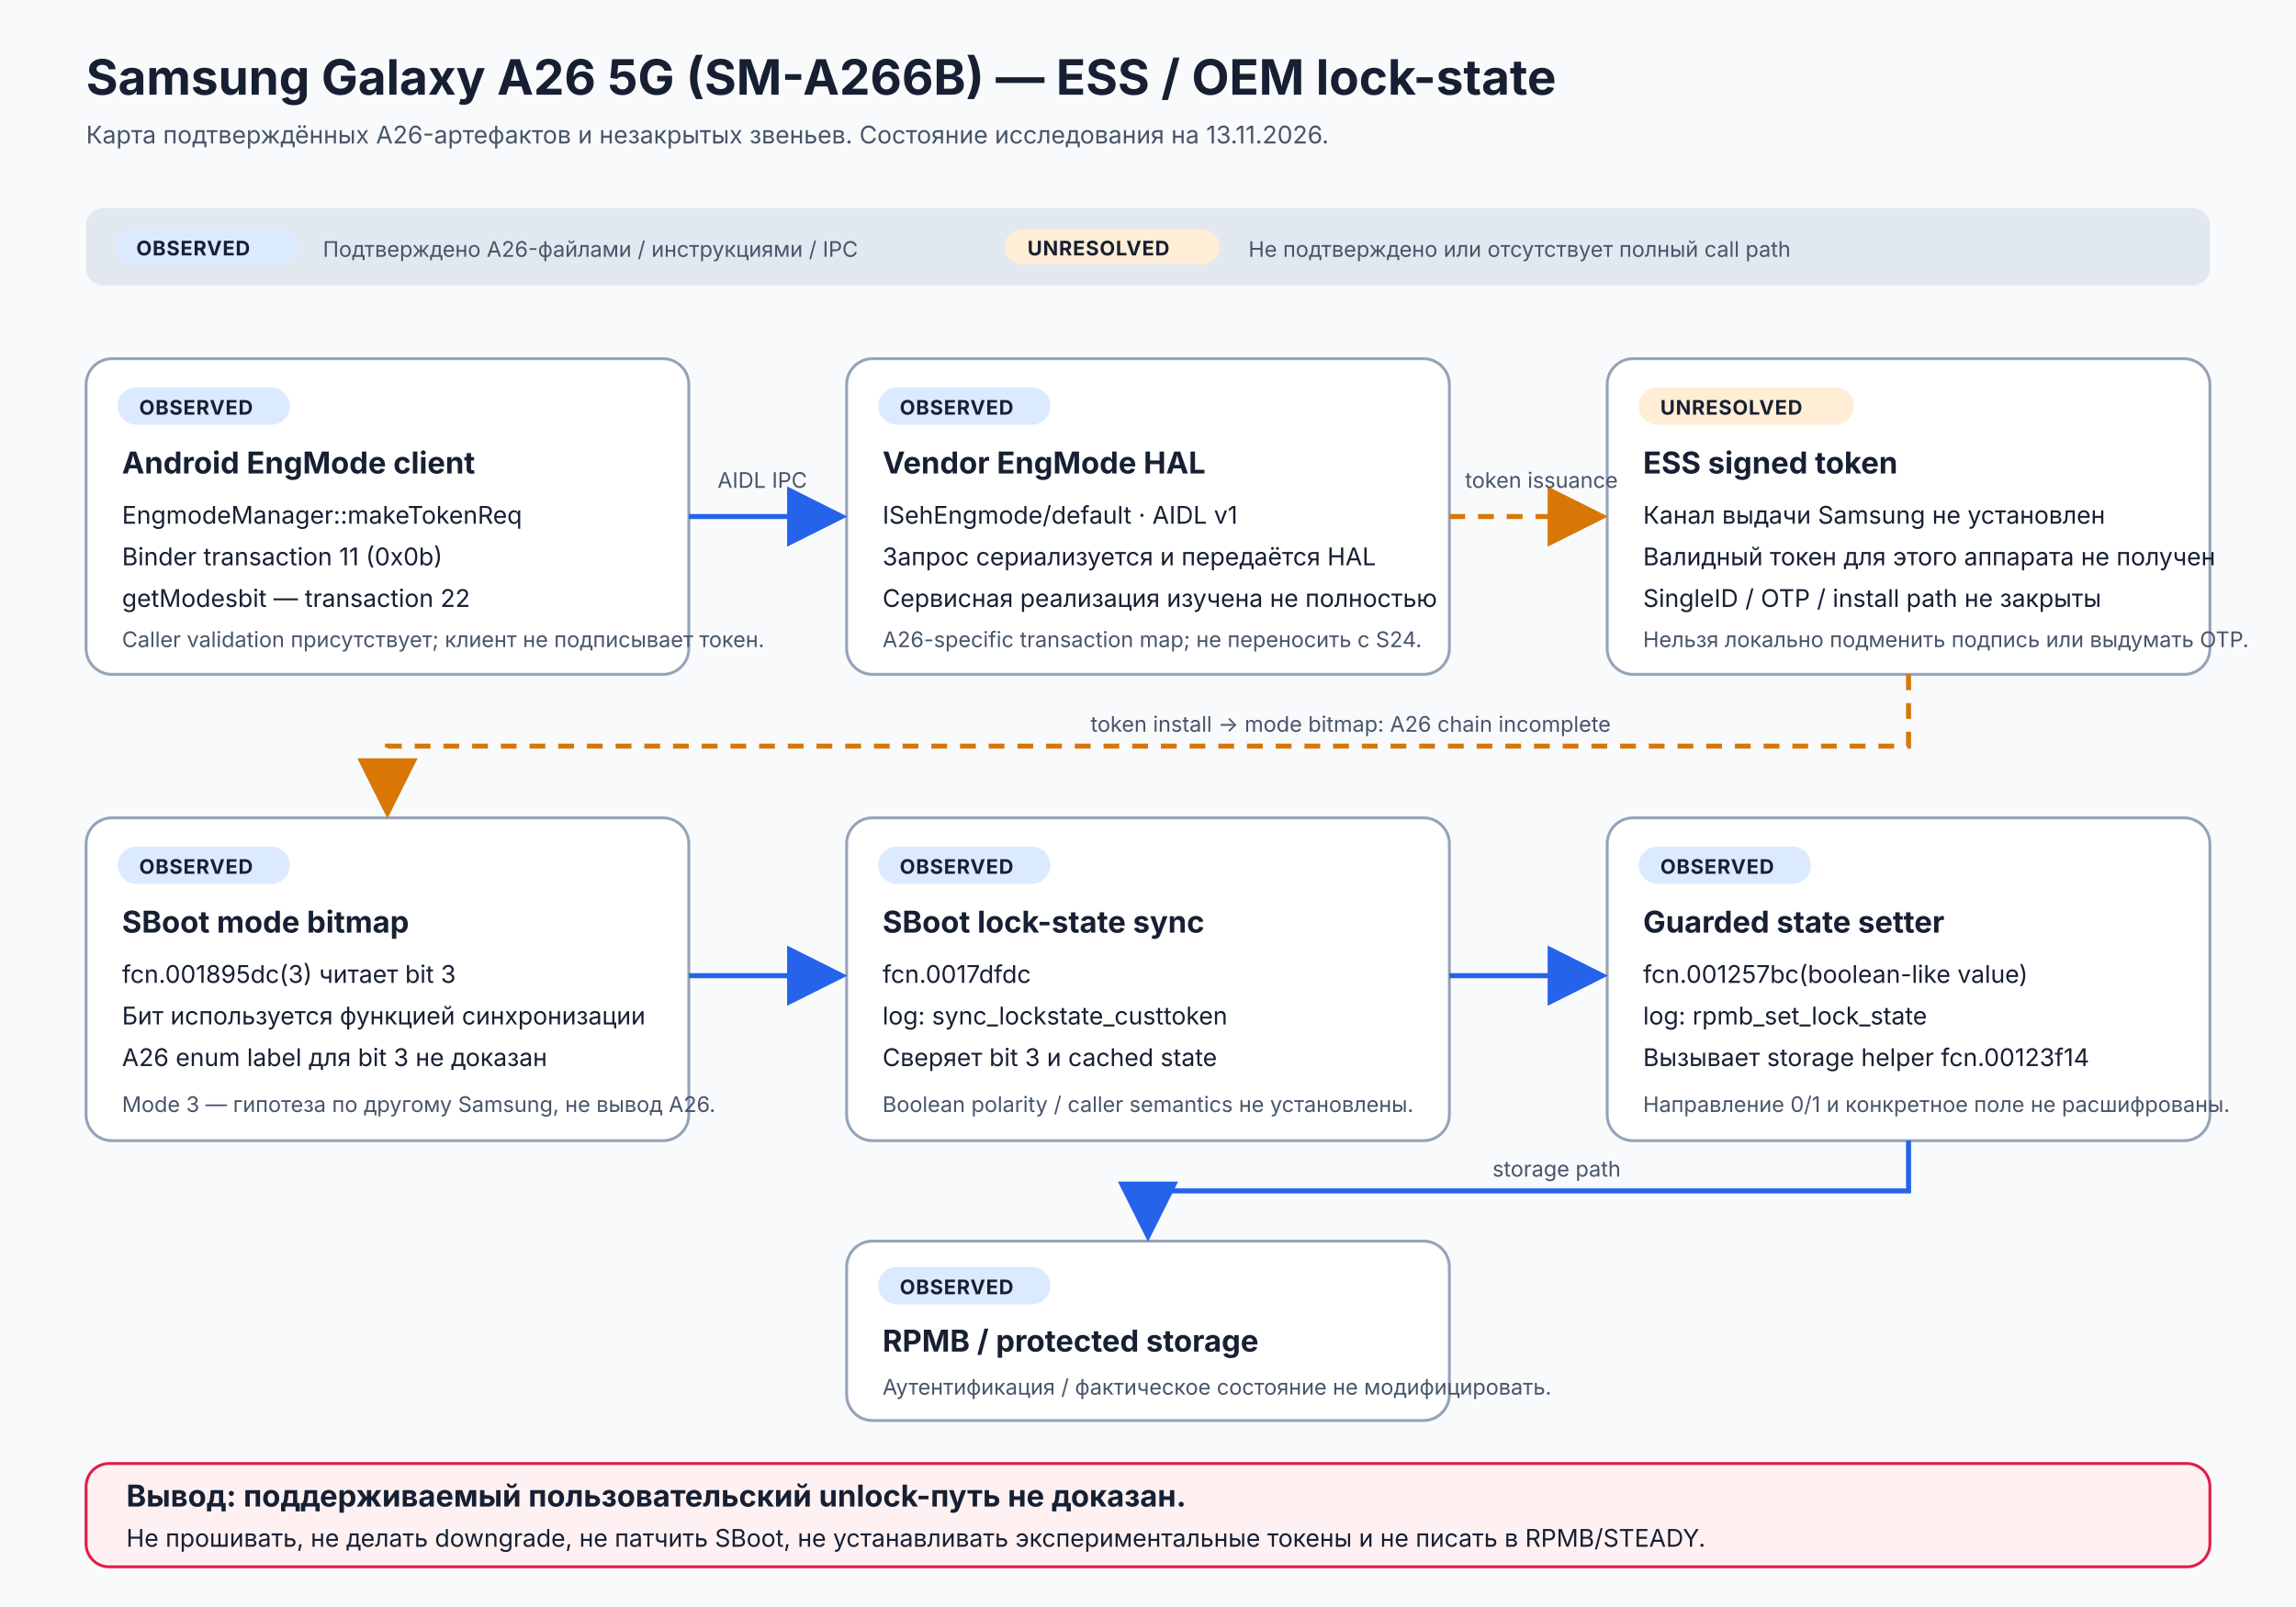
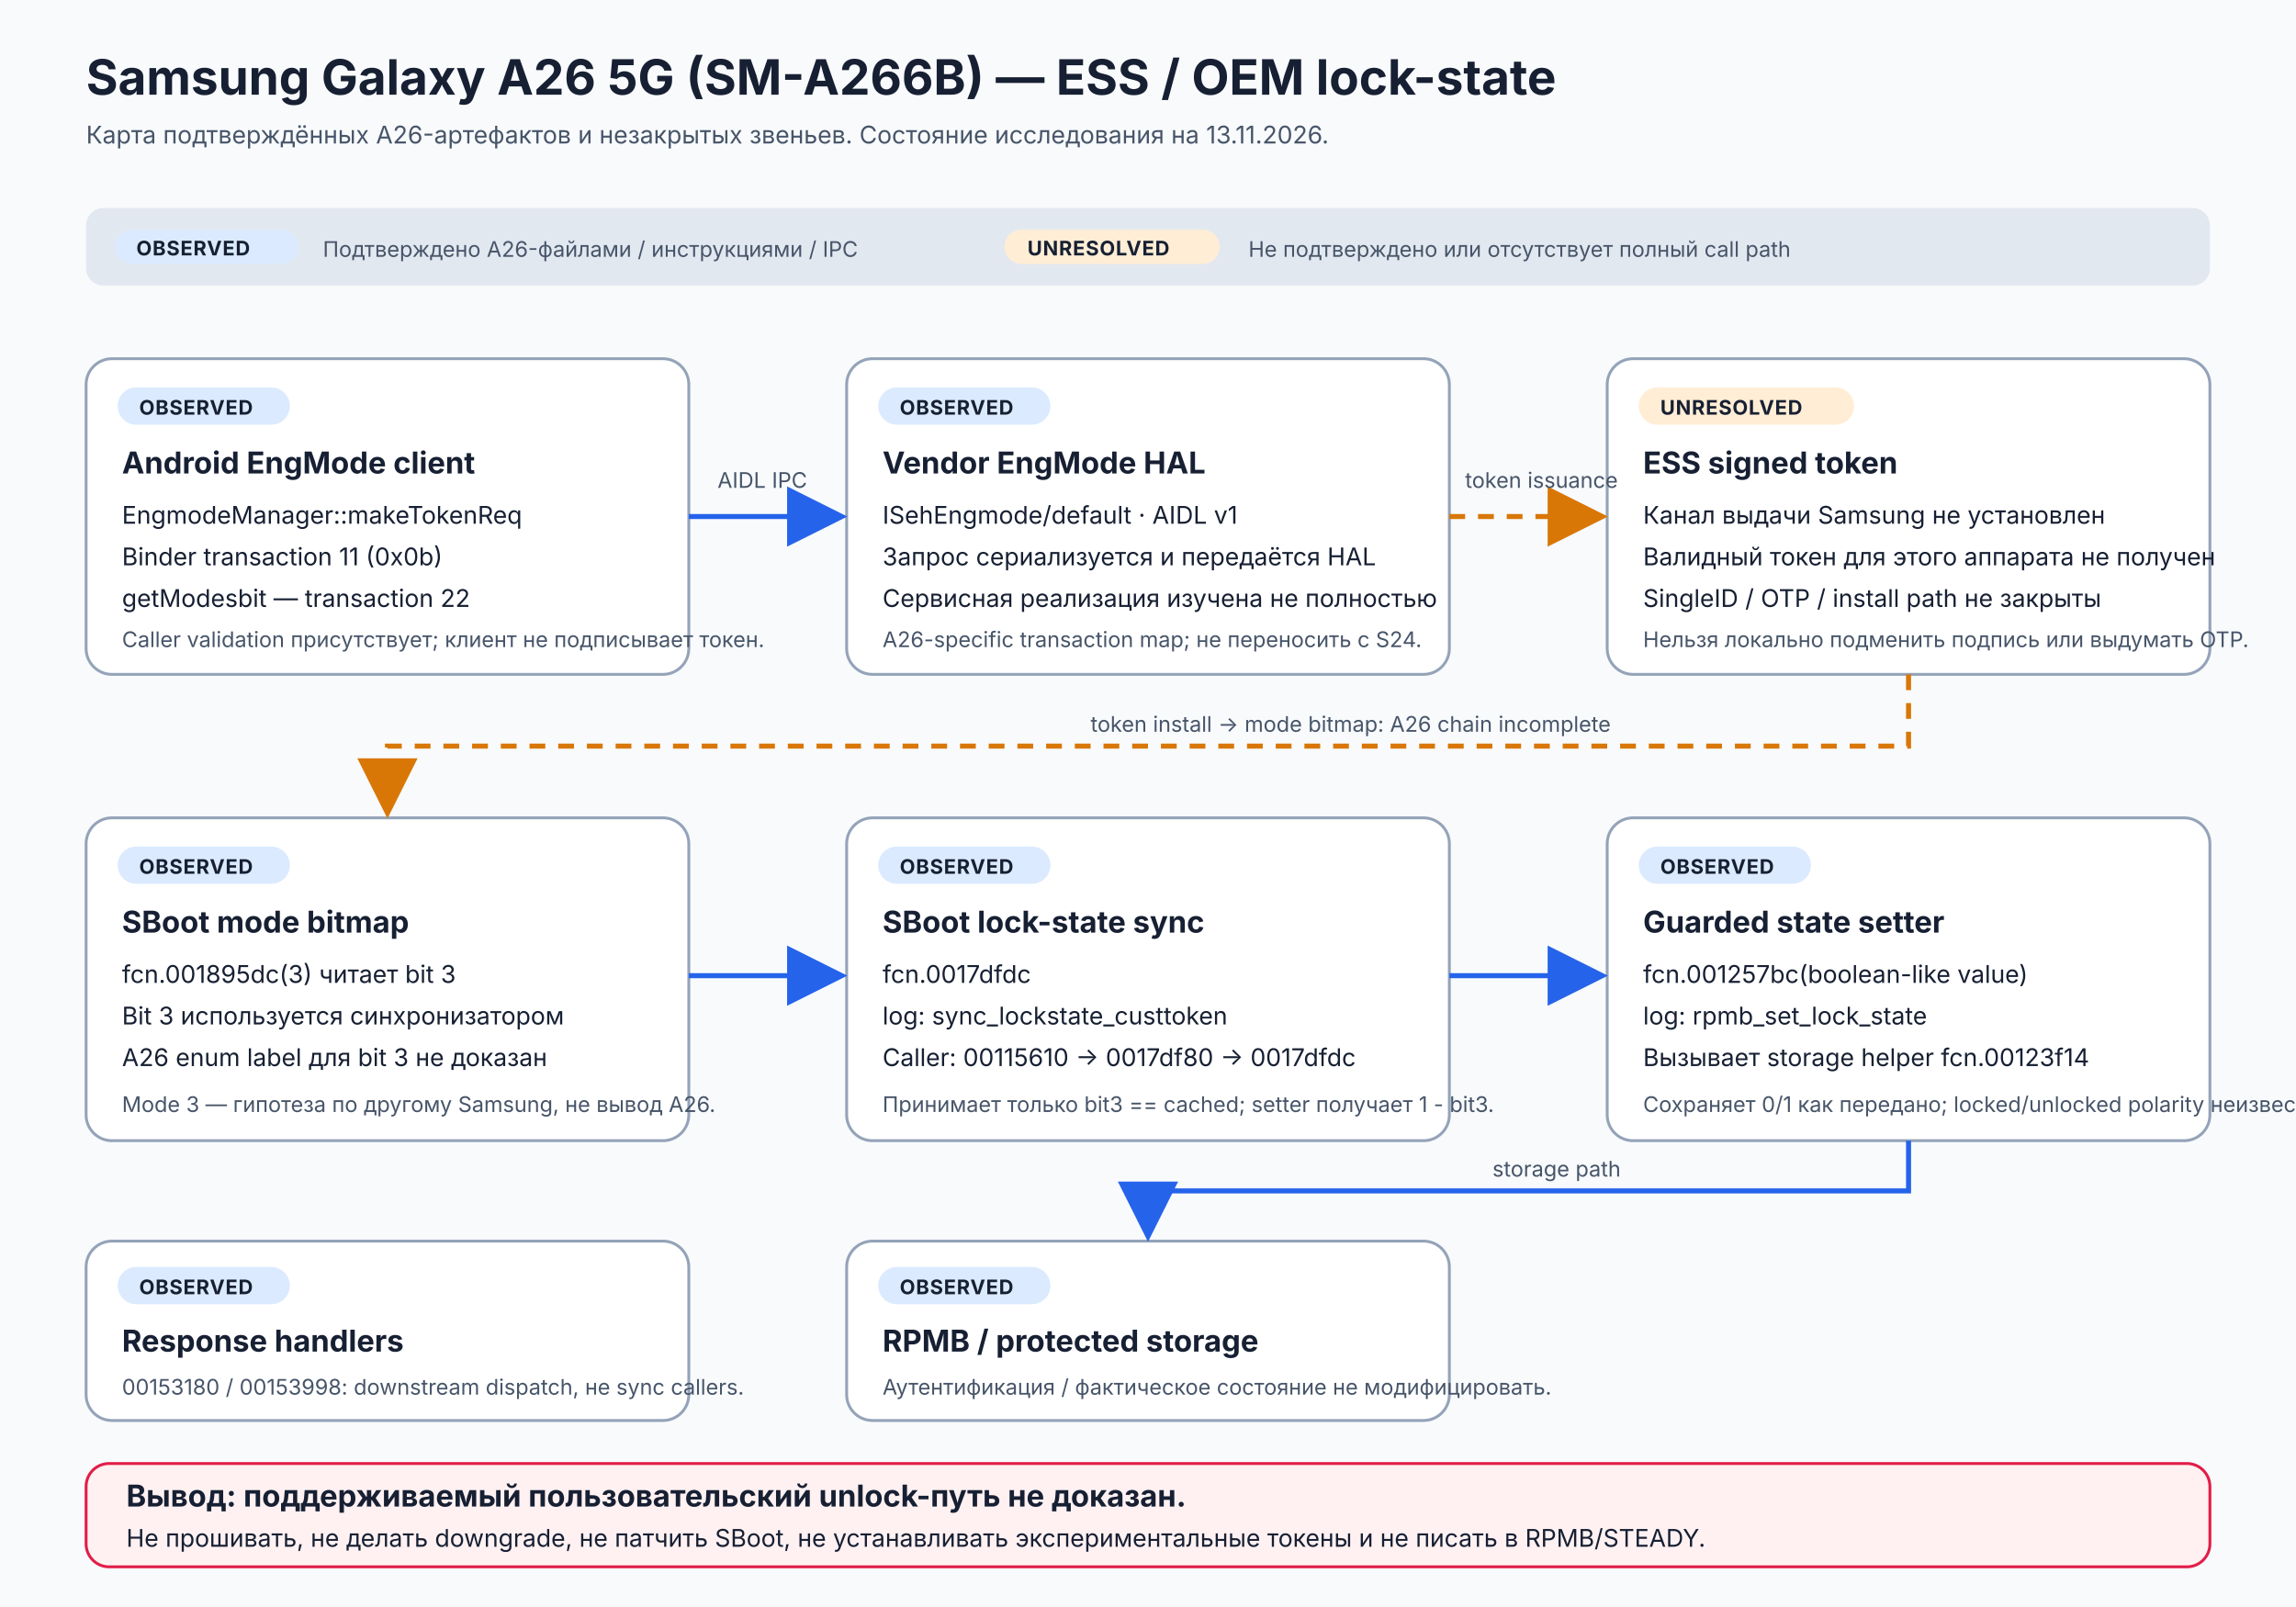
<svg xmlns="http://www.w3.org/2000/svg" width="1600" height="1120" viewBox="0 0 1600 1120" role="img" aria-labelledby="title desc">
  <defs>
    <marker id="arrow" markerWidth="12" markerHeight="12" refX="9" refY="6" orient="auto">
      <path d="M0,0 L12,6 L0,12 Z" fill="#2563eb" />
    </marker>
    <marker id="arrowDash" markerWidth="12" markerHeight="12" refX="9" refY="6" orient="auto">
      <path d="M0,0 L12,6 L0,12 Z" fill="#d97706" />
    </marker>
    <style>
      text { font-family: Inter, "Segoe UI", Arial, sans-serif; fill: #172033; }
      .title { font-size: 34px; font-weight: 700; }
      .subtitle { font-size: 17px; fill: #475569; }
      .nodeTitle { font-size: 21px; font-weight: 700; }
      .body { font-size: 17px; }
      .small { font-size: 15px; fill: #475569; }
      .tag { font-size: 14px; font-weight: 700; letter-spacing: .5px; }
      .card { fill: #ffffff; stroke: #94a3b8; stroke-width: 2; rx: 18; }
      .observed { stroke: #2563eb; stroke-width: 3.5; fill: none; marker-end: url(#arrow); }
      .unresolved { stroke: #d97706; stroke-width: 3.5; stroke-dasharray: 11 9; fill: none; marker-end: url(#arrowDash); }
      .observedTag { fill: #dbeafe; }
      .unresolvedTag { fill: #ffedd5; }
      .warning { fill: #fff1f2; stroke: #e11d48; stroke-width: 2; rx: 16; }
    </style>
  </defs>
  <rect width="1600" height="1120" fill="#f8fafc" />
  <text x="60" y="66" class="title">Samsung Galaxy A26 5G (SM-A266B) — ESS / OEM lock-state</text>
  <text x="60" y="100" class="subtitle">Карта подтверждённых A26-артефактов и незакрытых звеньев. Состояние исследования на 13.11.2026.</text>
  <rect x="60" y="145" width="1480" height="54" rx="12" fill="#e2e8f0" />
  <rect x="80" y="160" width="128" height="24" rx="12" class="observedTag" />
  <text x="95" y="178" class="tag" fill="#1d4ed8">OBSERVED</text>
  <text x="225" y="179" class="small">Подтверждено A26-файлами / инструкциями / IPC</text>
  <rect x="700" y="160" width="150" height="24" rx="12" class="unresolvedTag" />
  <text x="716" y="178" class="tag" fill="#9a3412">UNRESOLVED</text>
  <text x="870" y="179" class="small">Не подтверждено или отсутствует полный call path</text>
  <rect x="60" y="250" width="420" height="220" class="card" />
  <rect x="82" y="270" width="120" height="26" rx="13" class="observedTag" />
  <text x="97" y="289" class="tag" fill="#1d4ed8">OBSERVED</text>
  <text x="85" y="330" class="nodeTitle">Android EngMode client</text>
  <text x="85" y="365" class="body">EngmodeManager::makeTokenReq</text>
  <text x="85" y="394" class="body">Binder transaction 11 (0x0b)</text>
  <text x="85" y="423" class="body">getModesbit — transaction 22</text>
  <text x="85" y="451" class="small">Caller validation присутствует; клиент не подписывает токен.</text>
  <rect x="590" y="250" width="420" height="220" class="card" />
  <rect x="612" y="270" width="120" height="26" rx="13" class="observedTag" />
  <text x="627" y="289" class="tag" fill="#1d4ed8">OBSERVED</text>
  <text x="615" y="330" class="nodeTitle">Vendor EngMode HAL</text>
  <text x="615" y="365" class="body">ISehEngmode/default · AIDL v1</text>
  <text x="615" y="394" class="body">Запрос сериализуется и передаётся HAL</text>
  <text x="615" y="423" class="body">Сервисная реализация изучена не полностью</text>
  <text x="615" y="451" class="small">A26-specific transaction map; не переносить с S24.</text>
  <rect x="1120" y="250" width="420" height="220" class="card" />
  <rect x="1142" y="270" width="150" height="26" rx="13" class="unresolvedTag" />
  <text x="1157" y="289" class="tag" fill="#9a3412">UNRESOLVED</text>
  <text x="1145" y="330" class="nodeTitle">ESS signed token</text>
  <text x="1145" y="365" class="body">Канал выдачи Samsung не установлен</text>
  <text x="1145" y="394" class="body">Валидный токен для этого аппарата не получен</text>
  <text x="1145" y="423" class="body">SingleID / OTP / install path не закрыты</text>
  <text x="1145" y="451" class="small">Нельзя локально подменить подпись или выдумать OTP.</text>
  <path d="M480 360 H580" class="observed" />
  <text x="500" y="340" class="small">AIDL IPC</text>
  <path d="M1010 360 H1110" class="unresolved" />
  <text x="1021" y="340" class="small">token issuance</text>
  <rect x="60" y="570" width="420" height="225" class="card" />
  <rect x="82" y="590" width="120" height="26" rx="13" class="observedTag" />
  <text x="97" y="609" class="tag" fill="#1d4ed8">OBSERVED</text>
  <text x="85" y="650" class="nodeTitle">SBoot mode bitmap</text>
  <text x="85" y="685" class="body">fcn.001895dc(3) читает bit 3</text>
-   <text x="85" y="714" class="body">Бит используется функцией синхронизации</text>
+   <text x="85" y="714" class="body">Bit 3 используется синхронизатором</text>
  <text x="85" y="743" class="body">A26 enum label для bit 3 не доказан</text>
  <text x="85" y="775" class="small">Mode 3 — гипотеза по другому Samsung, не вывод A26.</text>
  <rect x="590" y="570" width="420" height="225" class="card" />
  <rect x="612" y="590" width="120" height="26" rx="13" class="observedTag" />
  <text x="627" y="609" class="tag" fill="#1d4ed8">OBSERVED</text>
  <text x="615" y="650" class="nodeTitle">SBoot lock-state sync</text>
  <text x="615" y="685" class="body">fcn.0017dfdc</text>
  <text x="615" y="714" class="body">log: sync_lockstate_custtoken</text>
-   <text x="615" y="743" class="body">Сверяет bit 3 и cached state</text>
-   <text x="615" y="775" class="small">Boolean polarity / caller semantics не установлены.</text>
+   <text x="615" y="743" class="body">Caller: 00115610 → 0017df80 → 0017dfdc</text>
+   <text x="615" y="775" class="small">Принимает только bit3 == cached; setter получает 1 - bit3.</text>
  <rect x="1120" y="570" width="420" height="225" class="card" />
  <rect x="1142" y="590" width="120" height="26" rx="13" class="observedTag" />
  <text x="1157" y="609" class="tag" fill="#1d4ed8">OBSERVED</text>
  <text x="1145" y="650" class="nodeTitle">Guarded state setter</text>
  <text x="1145" y="685" class="body">fcn.001257bc(boolean-like value)</text>
  <text x="1145" y="714" class="body">log: rpmb_set_lock_state</text>
  <text x="1145" y="743" class="body">Вызывает storage helper fcn.00123f14</text>
-   <text x="1145" y="775" class="small">Направление 0/1 и конкретное поле не расшифрованы.</text>
+   <text x="1145" y="775" class="small">Сохраняет 0/1 как передано; locked/unlocked polarity неизвестна.</text>
+   <rect x="60" y="865" width="420" height="125" class="card" />
+   <rect x="82" y="883" width="120" height="26" rx="13" class="observedTag" />
+   <text x="97" y="902" class="tag" fill="#1d4ed8">OBSERVED</text>
+   <text x="85" y="942" class="nodeTitle">Response handlers</text>
+   <text x="85" y="972" class="small">00153180 / 00153998: downstream dispatch, не sync callers.</text>
  <rect x="590" y="865" width="420" height="125" class="card" />
  <rect x="612" y="883" width="120" height="26" rx="13" class="observedTag" />
  <text x="627" y="902" class="tag" fill="#1d4ed8">OBSERVED</text>
  <text x="615" y="942" class="nodeTitle">RPMB / protected storage</text>
  <text x="615" y="972" class="small">Аутентификация / фактическое состояние не модифицировать.</text>
  <path d="M480 680 H580" class="observed" />
  <path d="M1010 680 H1110" class="observed" />
  <path d="M1330 795 V830 H800 V855" class="observed" />
  <text x="1040" y="820" class="small">storage path</text>
  <path d="M1330 470 V520 H270 V560" class="unresolved" />
  <text x="760" y="510" class="small">token install → mode bitmap: A26 chain incomplete</text>
  <rect x="60" y="1020" width="1480" height="72" class="warning" />
  <text x="88" y="1050" class="nodeTitle" fill="#9f1239">Вывод: поддерживаемый пользовательский unlock-путь не доказан.</text>
  <text x="88" y="1078" class="body" fill="#9f1239">Не прошивать, не делать downgrade, не патчить SBoot, не устанавливать экспериментальные токены и не писать в RPMB/STEADY.</text>
</svg>
